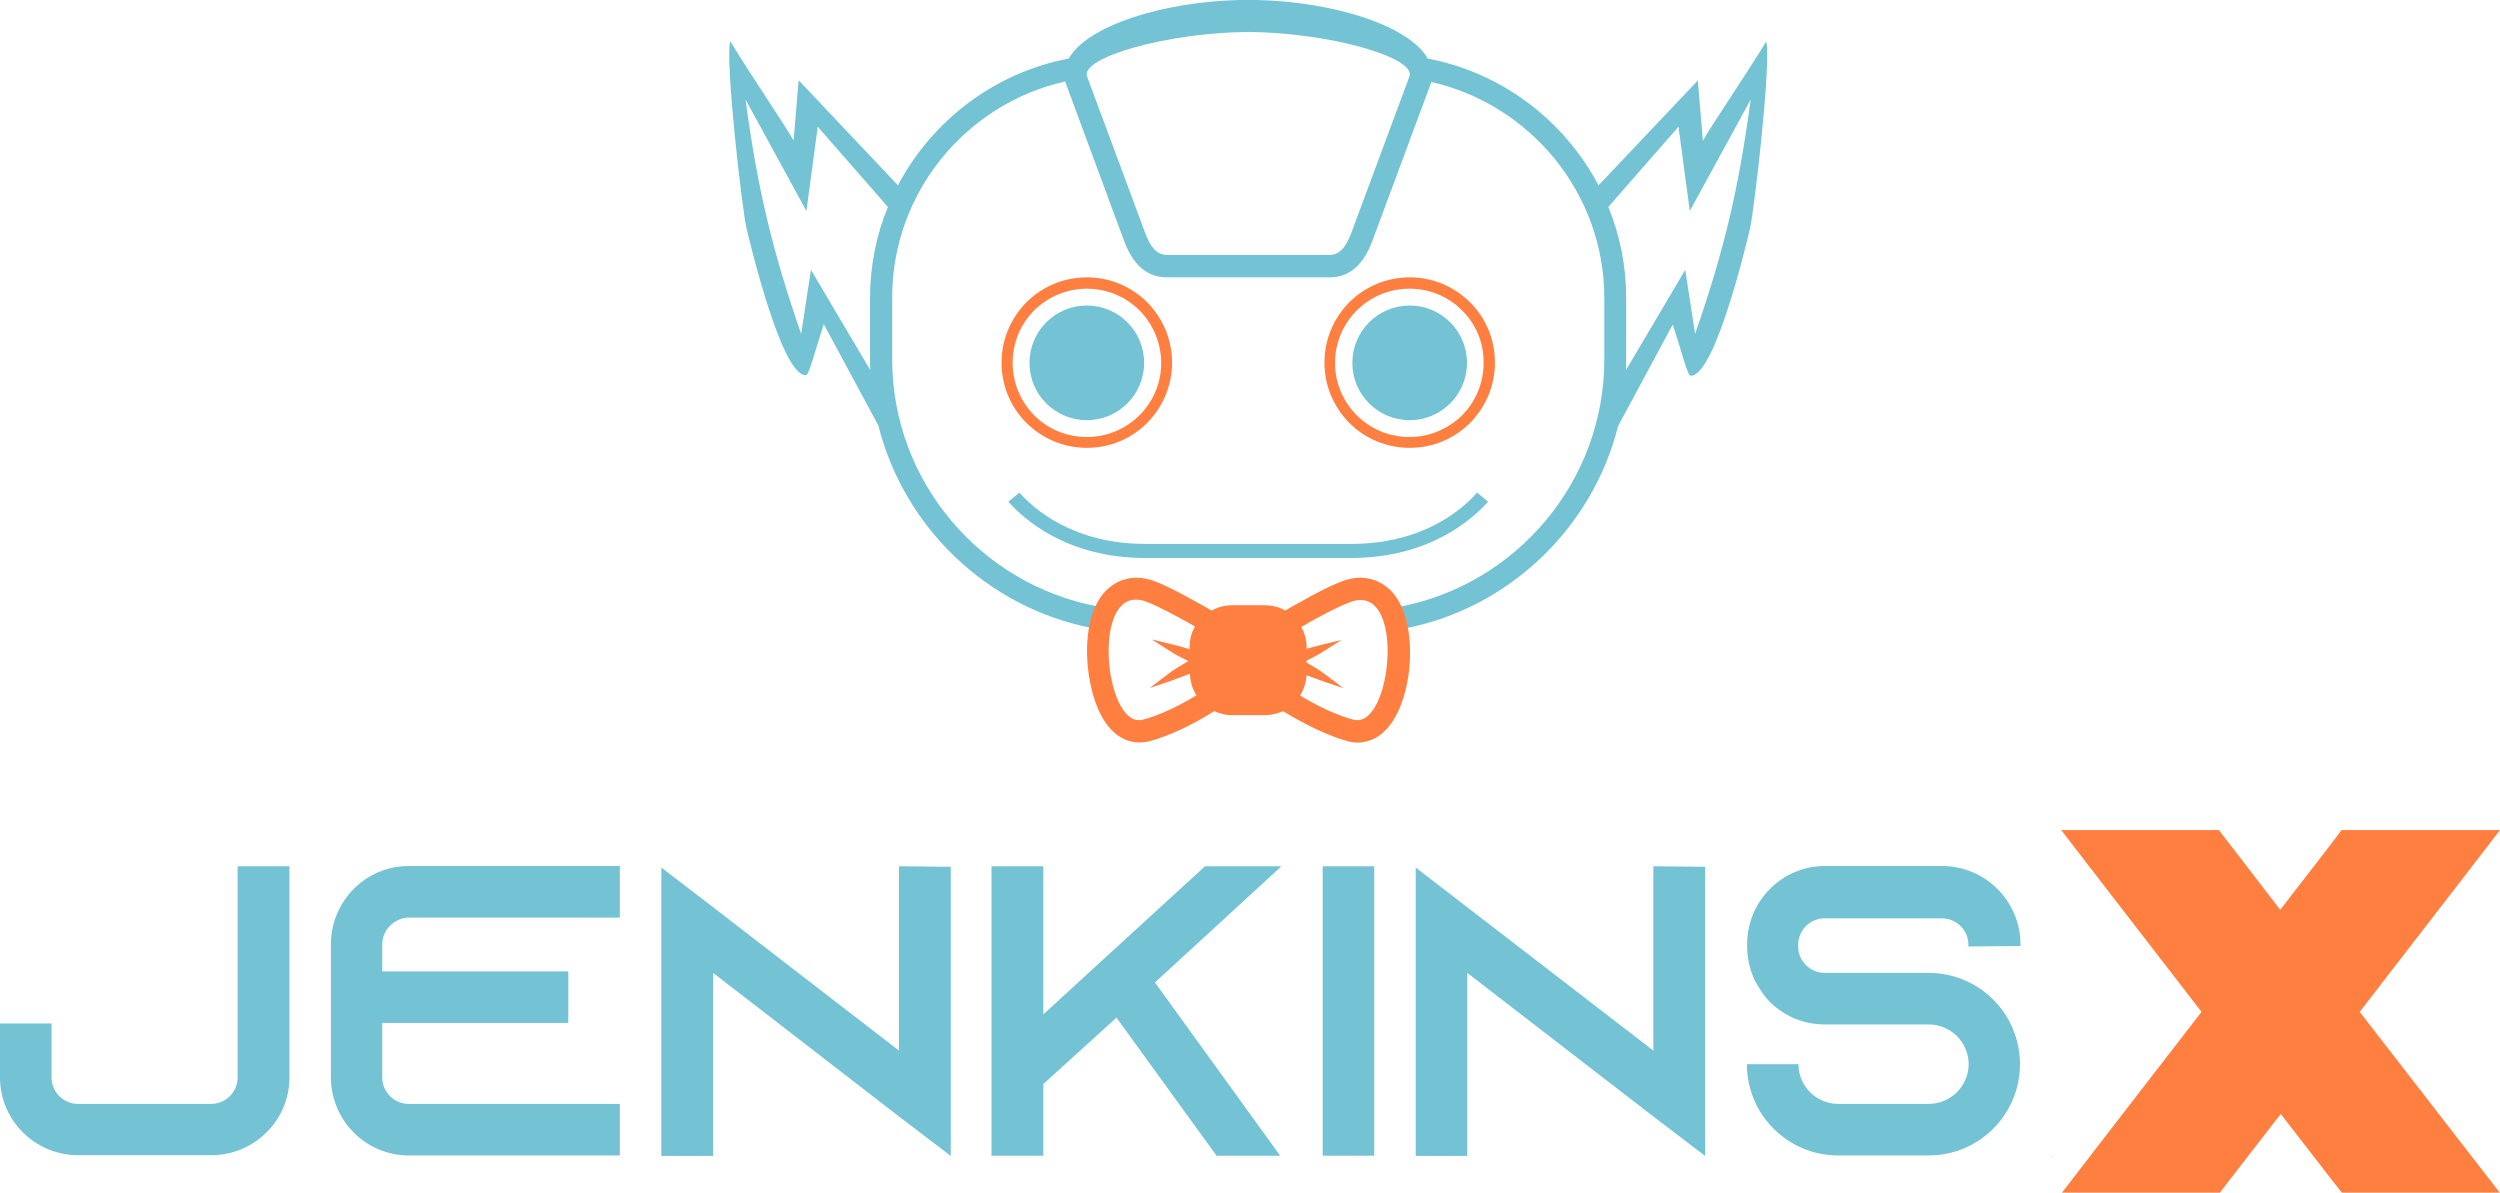
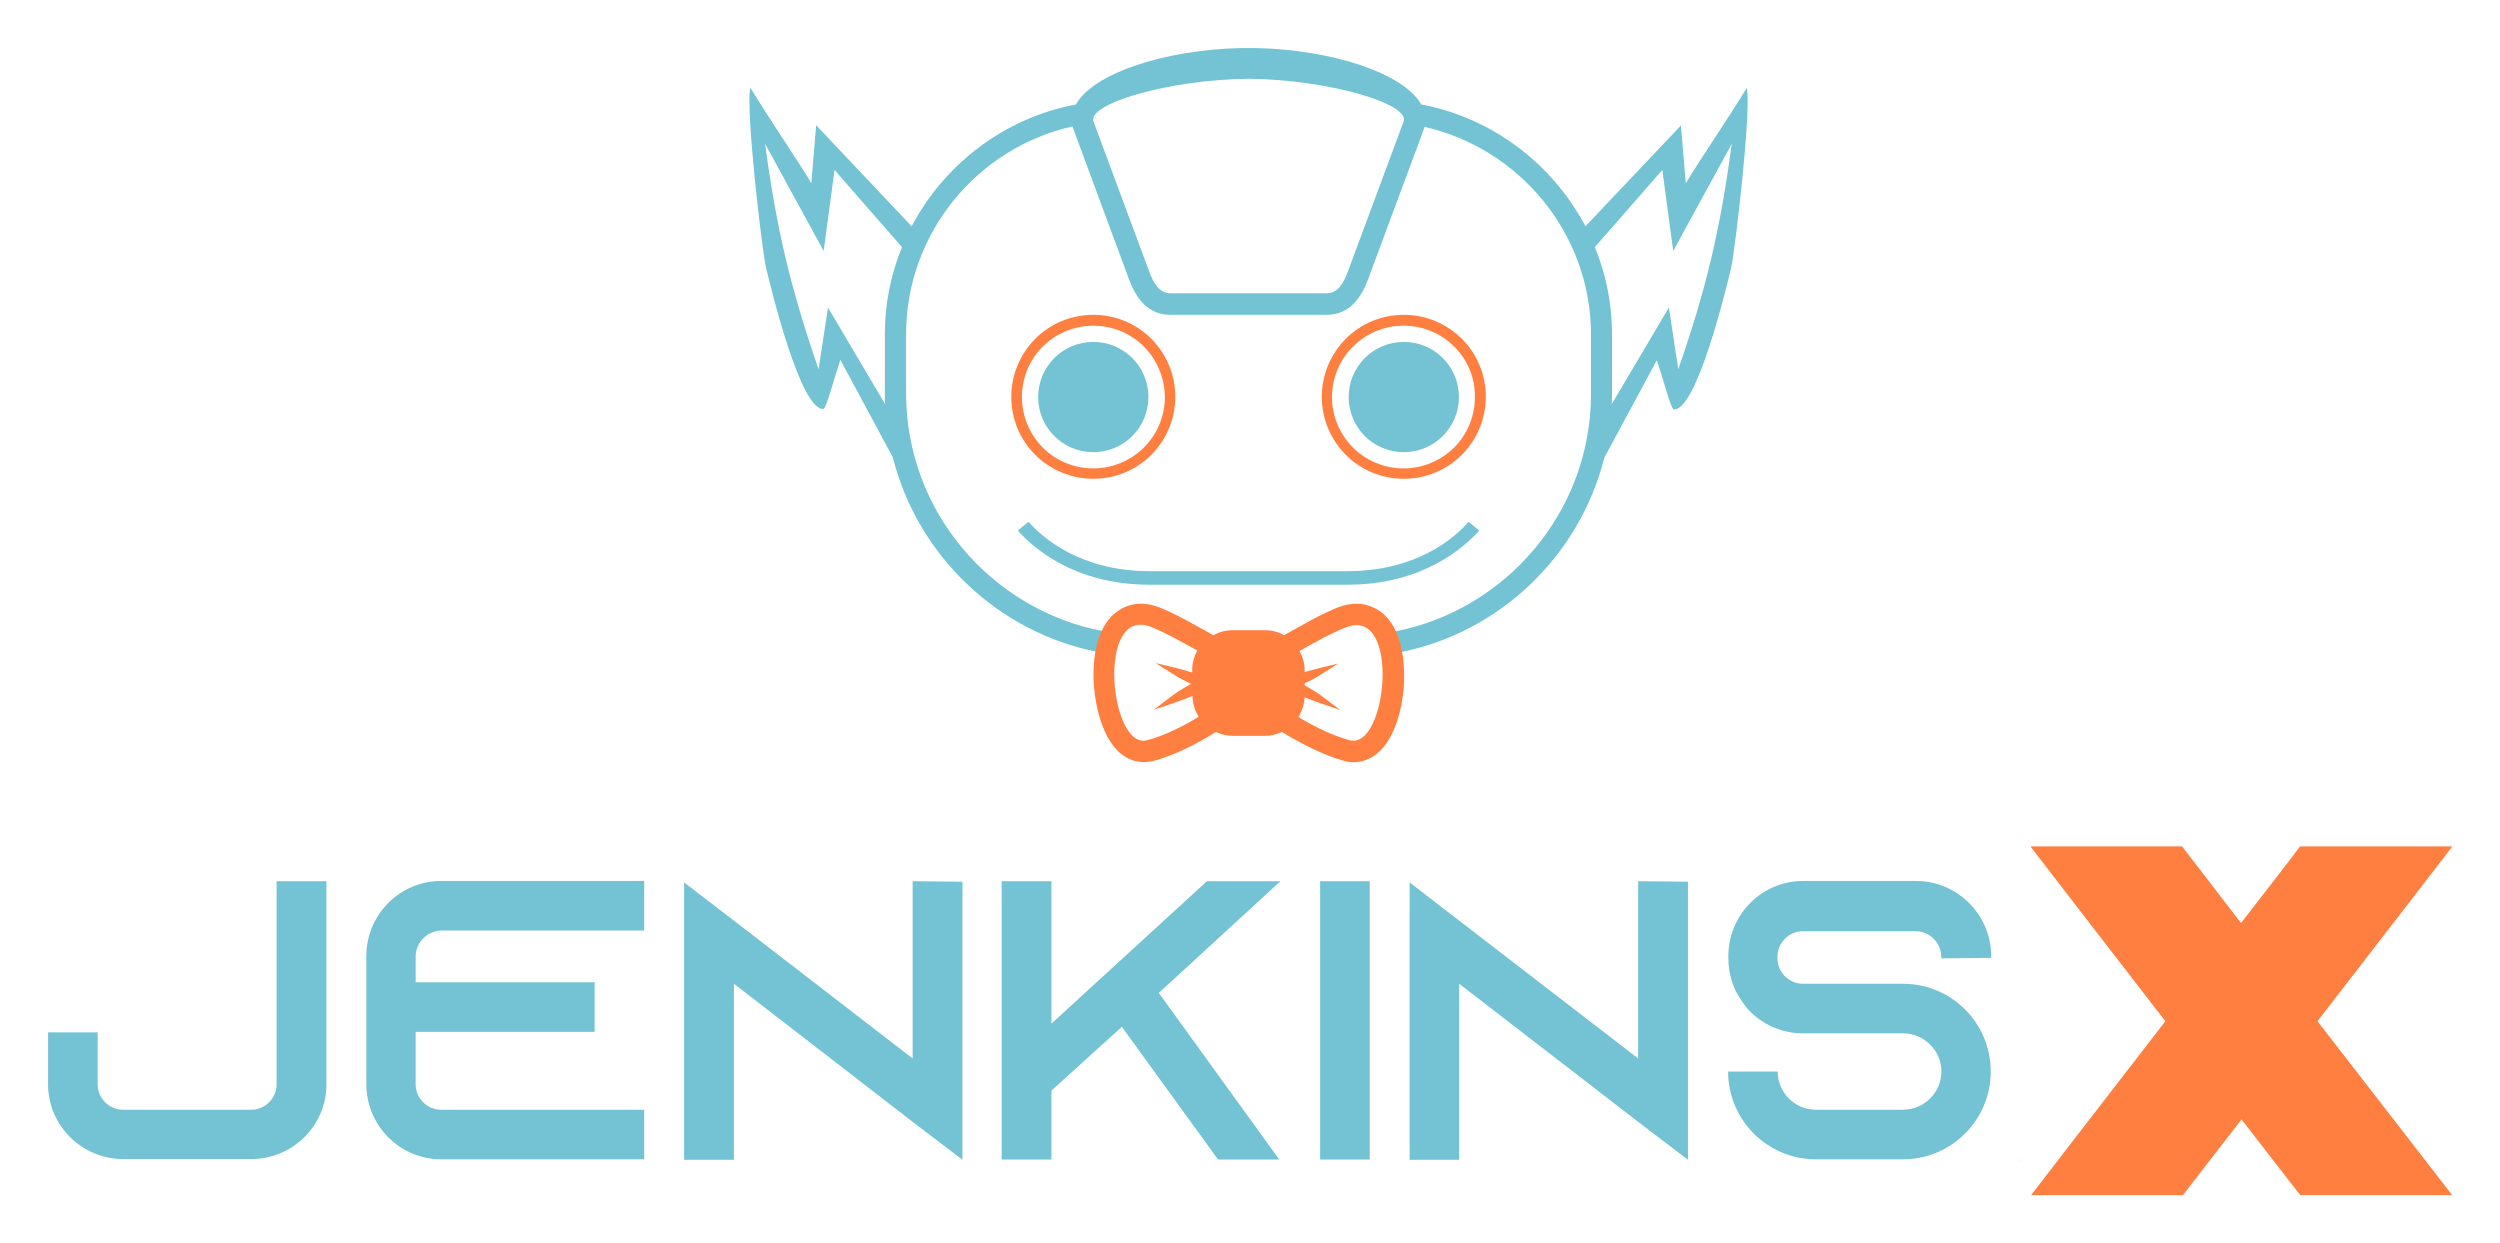
- <svg xmlns="http://www.w3.org/2000/svg" version="1.1" id="ARTWORK" x="0px" y="0px" viewBox="0 0 994.2 474.3" style="enable-background:new 0 0 994.2 474.3;" xml:space="preserve">
-   <style type="text/css">
- 	.st0{fill:#73C3D5;}
- 	.st1{fill:#EF8949;}
- 	.st2{fill:#FF7F40;}
- 	.st3{fill-rule:evenodd;clip-rule:evenodd;fill:#73C3D5;}
- 	.st4{fill-rule:evenodd;clip-rule:evenodd;fill:#FF7F40;}
- </style>
+ <svg xmlns="http://www.w3.org/2000/svg" role="img" viewBox="-19.88 -19.88 1033.76 513.76">
+   <style>svg {enable-background:new 0 0 994.2 474.3}</style>
+   <style>.st0{fill:#73c3d5}.st1{fill:#ef8949}.st2{fill:#ff7f40}.st3{fill-rule:evenodd;clip-rule:evenodd;fill:#73c3d5}</style>
+   <path d="M115.1 344.5v84c0 17.1-14 30.9-31.1 30.9H31.1C14 459.4 0 445.6 0 428.5V407h20.5v21.5c0 5.8 4.8 10.5 10.5 10.5h53c5.8 0 10.5-4.8 10.5-10.5v-84h20.6zm36.9 31.1v10.7h74v20.5h-74v21.7c0 5.8 4.8 10.5 10.5 10.5h84v20.5h-84c-17.1 0-30.9-14-30.9-31.1v-52.9c0-17.1 13.8-31.1 30.9-31.1h84v20.5h-84c-5.7.2-10.5 4.9-10.5 10.7m226.1-30.9v115L357.5 444l-73.9-57.1v72.8H263V345l20.6 15.8 73.9 57v-73.3zm81.2 46l49.8 68.9h-25.3L444 404.7l-29.1 26.4v28.5h-20.6V344.5h20.6v58.9l16.9-15.5 15.3-14 32.1-29.4h30.4zm66.7-46.2h20.5v115.1H526zm152.1.2v115L657.5 444l-74-57.1v72.8H563V345l20.5 15.8 74 57v-73.3zm104.7 31.7v-.7c0-5.8-4.8-10.5-10.5-10.5h-46.7c-5.8 0-10.5 4.8-10.5 10.5v.7c0 5.8 4.8 10.5 10.5 10.5H767c10.7 0 20.2 4.6 26.8 11.8.5.5.8 1 1.3 1.5 5.1 6.2 8.2 14.3 8.2 23 0 20.1-16.3 36.3-36.3 36.3h-36c-20.1 0-36.3-16.3-36.3-36.3h20.5c0 8.7 7.1 15.8 15.8 15.8h36c8.7 0 15.9-7.1 15.9-15.8 0-8.7-7.2-15.8-15.9-15.8h-41.4c-8.4 0-15.9-3.3-21.5-8.7-1.5-1.5-2.8-3.1-3.9-4.9-3.5-4.9-5.4-11-5.4-17.6v-.7c0-17.1 13.8-31.1 30.9-31.1h46.7c17.1 0 31.1 14 31.1 31.1v.7l-20.7.2z" class="st0" />
+   <path d="M815.7 459.7h.3l-.3.4z" class="st1" />
+   <path d="M938.4 402.4l37.7-48.8 18.1-23.5h-63l-4.3 5.7-20.1 26-20-26-4.4-5.7h-62.7l18.1 23.5 37.7 48.8-37.4 48.4-18.1 23.5h62.8l4.3-5.6L907 443l19.9 25.7 4.4 5.6h62.8l-18.2-23.5z" class="st2" />
+   <path d="M939.5 460.1l-.2-.4h.2z" class="st1" />
  <g>
-     <g>
-       <path class="st0" d="M115.1,344.5v84c0,17.1-14,30.9-31.1,30.9H31.1C14,459.4,0,445.6,0,428.5V407h20.5v21.5    c0,5.8,4.8,10.5,10.5,10.5h53c5.8,0,10.5-4.8,10.5-10.5v-84H115.1z" />
-       <path class="st0" d="M152,375.6v10.7h74v20.5h-74v21.7c0,5.8,4.8,10.5,10.5,10.5h84v20.5h-84c-17.1,0-30.9-14-30.9-31.1v-52.9    c0-17.1,13.8-31.1,30.9-31.1h84v20.5h-84C156.8,365.1,152,369.8,152,375.6" />
-       <polygon class="st0" points="378.1,344.7 378.1,459.7 357.5,444 283.6,386.9 283.6,459.7 263,459.7 263,345 283.6,360.8     357.5,417.8 357.5,344.5   " />
-       <polygon class="st0" points="459.3,390.7 509.1,459.6 483.8,459.6 444,404.7 414.9,431.1 414.9,459.6 394.3,459.6 394.3,344.5     414.9,344.5 414.9,403.4 431.8,387.9 447.1,373.9 479.2,344.5 509.6,344.5   " />
-       <rect x="526" y="344.5" class="st0" width="20.5" height="115.1" />
-       <polygon class="st0" points="678.1,344.7 678.1,459.7 657.5,444 583.5,386.9 583.5,459.7 563,459.7 563,345 583.5,360.8     657.5,417.8 657.5,344.5   " />
-       <path class="st0" d="M782.8,376.4v-0.7c0-5.8-4.8-10.5-10.5-10.5h-46.7c-5.8,0-10.5,4.8-10.5,10.5v0.7c0,5.8,4.8,10.5,10.5,10.5    H767c10.7,0,20.2,4.6,26.8,11.8c0.5,0.5,0.8,1,1.3,1.5c5.1,6.2,8.2,14.3,8.2,23c0,20.1-16.3,36.3-36.3,36.3h-36    c-20.1,0-36.3-16.3-36.3-36.3h20.5c0,8.7,7.1,15.8,15.8,15.8h36c8.7,0,15.9-7.1,15.9-15.8c0-8.7-7.2-15.8-15.9-15.8h-41.4    c-8.4,0-15.9-3.3-21.5-8.7c-1.5-1.5-2.8-3.1-3.9-4.9c-3.5-4.9-5.4-11-5.4-17.6v-0.7c0-17.1,13.8-31.1,30.9-31.1h46.7    c17.1,0,31.1,14,31.1,31.1v0.7L782.8,376.4z" />
-       <polygon class="st1" points="815.7,459.7 816,459.7 815.7,460.1   " />
-       <polygon class="st2" points="938.4,402.4 976.1,353.6 994.2,330.1 964.5,330.1 964.2,330.1 938.4,330.1 931.2,330.1 926.9,335.8     906.8,361.8 886.8,335.8 882.4,330.1 875.3,330.1 849.3,330.1 819.7,330.1 837.8,353.6 875.5,402.4 838.1,450.8 820,474.3     849.6,474.3 875.6,474.3 882.8,474.3 887.1,468.7 907,443 926.9,468.7 931.3,474.3 938.4,474.3 964.4,474.3 994.1,474.3     975.9,450.8   " />
-       <polygon class="st1" points="939.5,460.1 939.3,459.7 939.5,459.7   " />
-     </g>
-     <g>
-       <g>
-         <g>
-           <path class="st3" d="M432.2,121.5c12.6,0,22.8,10.2,22.8,22.8c0,12.6-10.2,22.8-22.8,22.8c-12.6,0-22.8-10.2-22.8-22.8      C409.4,131.7,419.6,121.5,432.2,121.5" />
-           <path class="st2" d="M432.2,110.3c9.4,0,17.9,3.8,24,9.9c6.1,6.2,9.9,14.6,9.9,24s-3.8,17.8-9.9,24c-6.1,6.1-14.6,9.9-24,9.9      s-17.8-3.8-24-9.9c-6.2-6.2-9.9-14.6-9.9-24s3.8-17.8,9.9-24C414.3,114.1,422.8,110.3,432.2,110.3 M453.1,123.4      c-5.3-5.3-12.7-8.6-20.9-8.6c-8.1,0-15.5,3.3-20.9,8.6c-5.3,5.3-8.6,12.7-8.6,20.9c0,8.1,3.3,15.5,8.6,20.9      c5.3,5.3,12.7,8.6,20.9,8.6c8.2,0,15.5-3.3,20.9-8.6c5.3-5.3,8.7-12.7,8.7-20.9C461.7,136.1,458.4,128.7,453.1,123.4" />
-         </g>
-         <g>
-           <path class="st3" d="M560.6,121.5c12.6,0,22.8,10.2,22.8,22.8c0,12.6-10.2,22.8-22.8,22.8s-22.8-10.2-22.8-22.8      C537.8,131.7,548,121.5,560.6,121.5" />
-           <path class="st2" d="M560.6,110.3c9.4,0,17.8,3.8,24,9.9c6.2,6.2,9.9,14.6,9.9,24s-3.8,17.8-9.9,24c-6.1,6.1-14.6,9.9-24,9.9      s-17.9-3.8-24-9.9c-6.1-6.2-9.9-14.6-9.9-24s3.8-17.8,9.9-24C542.7,114.1,551.2,110.3,560.6,110.3 M581.4,123.4      c-5.3-5.3-12.7-8.6-20.9-8.6s-15.5,3.3-20.9,8.6c-5.3,5.3-8.7,12.7-8.7,20.9c0,8.1,3.3,15.5,8.7,20.9c5.3,5.3,12.7,8.6,20.9,8.6      c8.1,0,15.5-3.3,20.9-8.6c5.3-5.3,8.6-12.7,8.6-20.9C590.1,136.1,586.8,128.7,581.4,123.4" />
-         </g>
-       </g>
-       <path class="st3" d="M702.4,16.5c-7.8,12.9-22.2,33.9-25.2,39.5l-2-24l-39.5,41.7c-13.6-25.8-38.4-44.8-67.9-50.4    c-7.4-13.1-37.3-22.6-68-23.3c-1.1,0-2.3,0-3.4,0s-2.3,0-3.4,0c-30.7,0.7-60.6,10.2-68,23.3c-29.5,5.6-54.3,24.6-67.9,50.4    l-39.5-41.8l-2,24c-3-5.5-17.4-26.6-25.2-39.5c-2.1,7.6,4.7,66.9,6.5,74.5c1.8,7.5,14.2,59.1,23.7,58.3c1.3-0.5,3.9-10.9,7-20.3    l21.7,40.3c10.2,40.6,43.4,72.4,84.7,80.5c0.4-3,1.1-5.9,2.2-8.6c-46.2-8.8-81.4-49.6-81.4-98.3v-24.5c0-41.8,29.5-77.1,68.8-85.9    c0.1,0.3,0.2,0.6,0.3,0.9L447,95.7c2.9,7.8,7.8,14.6,17.1,14.6h32.3h32.3c9.3,0,14.2-6.8,17.1-14.6l23.1-62.2    c0.1-0.3,0.2-0.6,0.3-0.9c39.2,8.9,68.8,44.1,68.8,85.9V143c0,48.7-35.2,89.5-81.4,98.3c1.1,2.7,1.8,5.6,2.2,8.6    c41.4-8.1,74.5-39.9,84.7-80.5l21.7-40.3c3.2,9.3,5.7,19.7,7,20.3c9.5,0.9,21.9-50.8,23.7-58.3C697.7,83.3,704.5,24.1,702.4,16.5z     M322.5,107.3l-3.9,25.5c-11.4-33-17.4-57.8-22.1-93.2l24.2,44.3l4.5-33.5l27.9,31.9c-4.6,11.2-7.1,23.4-7.1,36.2V143    c0,1.4,0,2.8,0.1,4.2L322.5,107.3z M560.5,30.4l-23.1,62.2c-1.7,4.5-4,8.8-8.8,8.8h-32.2h-32.2c-4.8,0-7.1-4.3-8.8-8.8l-23.1-62.2    c-2.7-7.4,31.2-17.4,64.2-17.7C529.3,13,563.3,23,560.5,30.4z M674.1,132.8l-3.9-25.5l-23.6,39.9c0.1-1.4,0.1-2.8,0.1-4.2v-24.5    c0-12.8-2.5-25-7.1-36.2l27.9-31.9l4.5,33.5l24.2-44.3C691.5,74.9,685.6,99.8,674.1,132.8z" />
-       <path class="st0" d="M537.3,216.3h-40.9h-40.9c-29.2,0-44.8-14.4-50.1-20.4l-4.4,3.6c6,6.8,23.1,22.4,54.5,22.4h40.9h40.9    c31.3,0,48.4-15.6,54.5-22.4l-4.4-3.6C582.1,202,566.5,216.3,537.3,216.3z" />
-       <path class="st4" d="M548.6,231.6c-4.8-2.5-10-2.3-15-0.4c-5.2,2-10.4,4.8-15.2,7.5c-2.4,1.3-4.9,2.7-7.3,4.1    c-2.4-1.4-5.2-2.1-8.1-2.1h-13.1c-3,0-5.7,0.8-8.1,2.1c-2.4-1.4-4.9-2.8-7.3-4.1c-4.9-2.7-10-5.5-15.2-7.5    c-4.9-1.9-10.2-2.1-15,0.4c-11.1,5.7-12.7,21.5-11.8,32.5c0.9,10.9,5.2,28.4,17.9,30.9c2.2,0.4,4.4,0.3,6.6-0.2    c8.3-2.2,17.6-6.8,25.9-12c2.1,1,4.5,1.6,7.1,1.6h13.1c2.5,0,4.9-0.6,7.1-1.6c8.4,5.1,17.7,9.8,25.9,12c2.1,0.6,4.4,0.7,6.6,0.2    c12.7-2.5,17.1-20,17.9-30.9C561.3,253.1,559.7,237.2,548.6,231.6z M454.5,286.2c-15.5,4.2-21.2-55.5,1.4-46.9    c5,1.9,11.4,5.4,19.3,9.8c-1.3,2.4-2.1,5.1-2.1,8v1.1c-3.7-1.2-8.7-2.4-15.1-3.9c10.7,6.7,7.4,5,14.6,8.6    c-8,4.7-4.3,2.4-15.4,10.7c6.8-2.2,12.1-4.1,16-5.7c0.1,3.2,1,6.1,2.6,8.6C469.4,280.4,461.7,284.3,454.5,286.2z M538.2,286.2    c-7.2-1.9-14.9-5.8-21.2-9.6c1.5-2.4,2.4-5.1,2.6-8.1c3.8,1.5,8.7,3.2,14.7,5.2c-10.7-8-7.7-6.1-14.7-10.2v-0.8    c6.2-3.1,3.6-1.7,13.9-8.2c-5.7,1.3-10.3,2.5-13.9,3.5v-0.7c0-2.9-0.8-5.6-2.1-8c7.8-4.5,14.3-7.9,19.3-9.8    C559.4,230.7,553.7,290.4,538.2,286.2z" />
-     </g>
+     <path d="M432.2 121.5c12.6 0 22.8 10.2 22.8 22.8 0 12.6-10.2 22.8-22.8 22.8-12.6 0-22.8-10.2-22.8-22.8 0-12.6 10.2-22.8 22.8-22.8" class="st3" />
+     <path d="M432.2 110.3c9.4 0 17.9 3.8 24 9.9 6.1 6.2 9.9 14.6 9.9 24s-3.8 17.8-9.9 24c-6.1 6.1-14.6 9.9-24 9.9s-17.8-3.8-24-9.9c-6.2-6.2-9.9-14.6-9.9-24s3.8-17.8 9.9-24c6.1-6.1 14.6-9.9 24-9.9m20.9 13.1c-5.3-5.3-12.7-8.6-20.9-8.6-8.1 0-15.5 3.3-20.9 8.6-5.3 5.3-8.6 12.7-8.6 20.9 0 8.1 3.3 15.5 8.6 20.9 5.3 5.3 12.7 8.6 20.9 8.6s15.5-3.3 20.9-8.6c5.3-5.3 8.7-12.7 8.7-20.9-.1-8.2-3.4-15.6-8.7-20.9" class="st2" />
+     <path d="M560.6 121.5c12.6 0 22.8 10.2 22.8 22.8 0 12.6-10.2 22.8-22.8 22.8s-22.8-10.2-22.8-22.8c0-12.6 10.2-22.8 22.8-22.8" class="st3" />
+     <path d="M560.6 110.3c9.4 0 17.8 3.8 24 9.9 6.2 6.2 9.9 14.6 9.9 24s-3.8 17.8-9.9 24c-6.1 6.1-14.6 9.9-24 9.9s-17.9-3.8-24-9.9c-6.1-6.2-9.9-14.6-9.9-24s3.8-17.8 9.9-24c6.1-6.1 14.6-9.9 24-9.9m20.8 13.1c-5.3-5.3-12.7-8.6-20.9-8.6s-15.5 3.3-20.9 8.6c-5.3 5.3-8.7 12.7-8.7 20.9 0 8.1 3.3 15.5 8.7 20.9 5.3 5.3 12.7 8.6 20.9 8.6 8.1 0 15.5-3.3 20.9-8.6 5.3-5.3 8.6-12.7 8.6-20.9.1-8.2-3.2-15.6-8.6-20.9" class="st2" />
+     <path d="M702.4 16.5c-7.8 12.9-22.2 33.9-25.2 39.5l-2-24-39.5 41.7c-13.6-25.8-38.4-44.8-67.9-50.4-7.4-13.1-37.3-22.6-68-23.3H493c-30.7.7-60.6 10.2-68 23.3-29.5 5.6-54.3 24.6-67.9 50.4l-39.5-41.8-2 24c-3-5.5-17.4-26.6-25.2-39.5-2.1 7.6 4.7 66.9 6.5 74.5 1.8 7.5 14.2 59.1 23.7 58.3 1.3-.5 3.9-10.9 7-20.3l21.7 40.3c10.2 40.6 43.4 72.4 84.7 80.5.4-3 1.1-5.9 2.2-8.6-46.2-8.8-81.4-49.6-81.4-98.3v-24.5c0-41.8 29.5-77.1 68.8-85.9l.3.9L447 95.7c2.9 7.8 7.8 14.6 17.1 14.6h64.6c9.3 0 14.2-6.8 17.1-14.6l23.1-62.2.3-.9c39.2 8.9 68.8 44.1 68.8 85.9V143c0 48.7-35.2 89.5-81.4 98.3 1.1 2.7 1.8 5.6 2.2 8.6 41.4-8.1 74.5-39.9 84.7-80.5l21.7-40.3c3.2 9.3 5.7 19.7 7 20.3 9.5.9 21.9-50.8 23.7-58.3 1.8-7.8 8.6-67 6.5-74.6zm-379.9 90.8l-3.9 25.5c-11.4-33-17.4-57.8-22.1-93.2l24.2 44.3 4.5-33.5 27.9 31.9c-4.6 11.2-7.1 23.4-7.1 36.2V143c0 1.4 0 2.8.1 4.2l-23.6-39.9zm238-76.9l-23.1 62.2c-1.7 4.5-4 8.8-8.8 8.8h-64.4c-4.8 0-7.1-4.3-8.8-8.8l-23.1-62.2c-2.7-7.4 31.2-17.4 64.2-17.7 32.8.3 66.8 10.3 64 17.7zm113.6 102.4l-3.9-25.5-23.6 39.9c.1-1.4.1-2.8.1-4.2v-24.5c0-12.8-2.5-25-7.1-36.2l27.9-31.9 4.5 33.5 24.2-44.3c-4.7 35.3-10.6 60.2-22.1 93.2z" class="st3" />
+     <path d="M537.3 216.3h-81.8c-29.2 0-44.8-14.4-50.1-20.4l-4.4 3.6c6 6.8 23.1 22.4 54.5 22.4h81.8c31.3 0 48.4-15.6 54.5-22.4l-4.4-3.6c-5.3 6.1-20.9 20.4-50.1 20.4z" class="st0" />
+     <path fill="#ff7f40" fill-rule="evenodd" d="M548.6 231.6c-4.8-2.5-10-2.3-15-.4-5.2 2-10.4 4.8-15.2 7.5-2.4 1.3-4.9 2.7-7.3 4.1-2.4-1.4-5.2-2.1-8.1-2.1h-13.1c-3 0-5.7.8-8.1 2.1-2.4-1.4-4.9-2.8-7.3-4.1-4.9-2.7-10-5.5-15.2-7.5-4.9-1.9-10.2-2.1-15 .4-11.1 5.7-12.7 21.5-11.8 32.5.9 10.9 5.2 28.4 17.9 30.9 2.2.4 4.4.3 6.6-.2 8.3-2.2 17.6-6.8 25.9-12 2.1 1 4.5 1.6 7.1 1.6h13.1c2.5 0 4.9-.6 7.1-1.6 8.4 5.1 17.7 9.8 25.9 12 2.1.6 4.4.7 6.6.2 12.7-2.5 17.1-20 17.9-30.9.7-11-.9-26.9-12-32.5zm-94.1 54.6c-15.5 4.2-21.2-55.5 1.4-46.9 5 1.9 11.4 5.4 19.3 9.8-1.3 2.4-2.1 5.1-2.1 8v1.1c-3.7-1.2-8.7-2.4-15.1-3.9 10.7 6.7 7.4 5 14.6 8.6-8 4.7-4.3 2.4-15.4 10.7 6.8-2.2 12.1-4.1 16-5.7.1 3.2 1 6.1 2.6 8.6-6.4 3.9-14.1 7.8-21.3 9.7zm83.7 0c-7.2-1.9-14.9-5.8-21.2-9.6 1.5-2.4 2.4-5.1 2.6-8.1 3.8 1.5 8.7 3.2 14.7 5.2-10.7-8-7.7-6.1-14.7-10.2v-.8c6.2-3.1 3.6-1.7 13.9-8.2-5.7 1.3-10.3 2.5-13.9 3.5v-.7c0-2.9-.8-5.6-2.1-8 7.8-4.5 14.3-7.9 19.3-9.8 22.6-8.8 16.9 50.9 1.4 46.7z" clip-rule="evenodd" />
  </g>
</svg>
